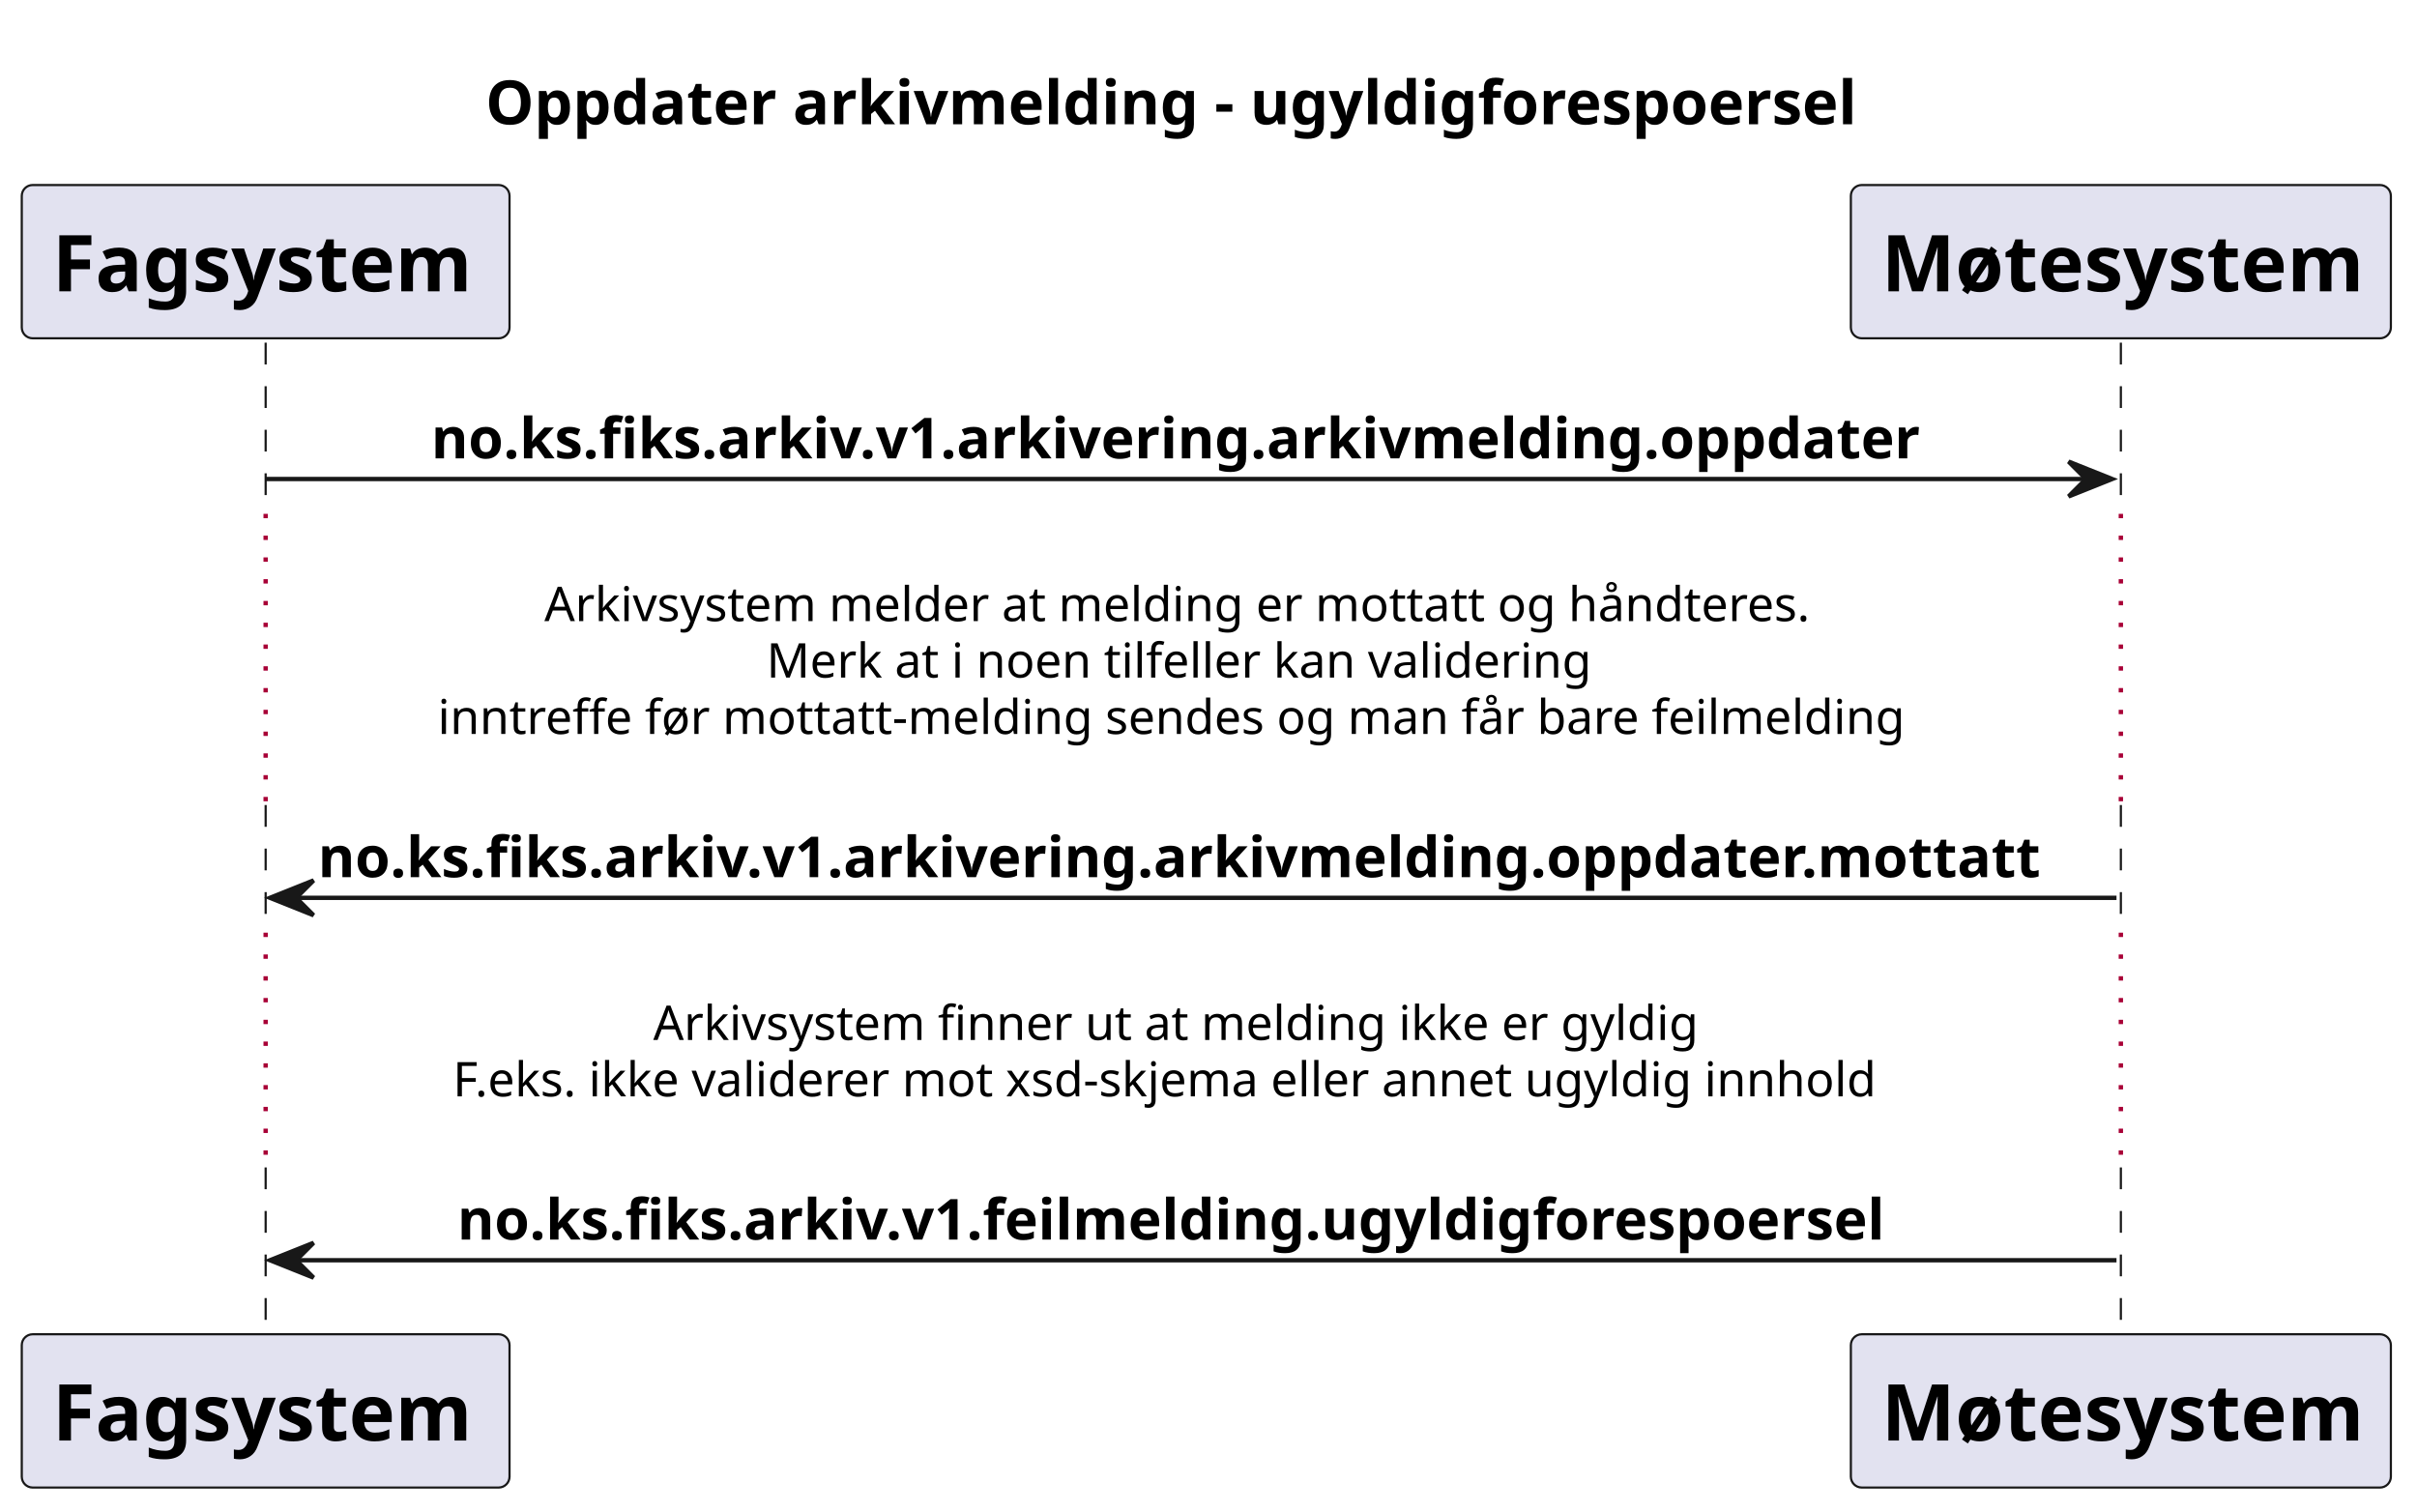
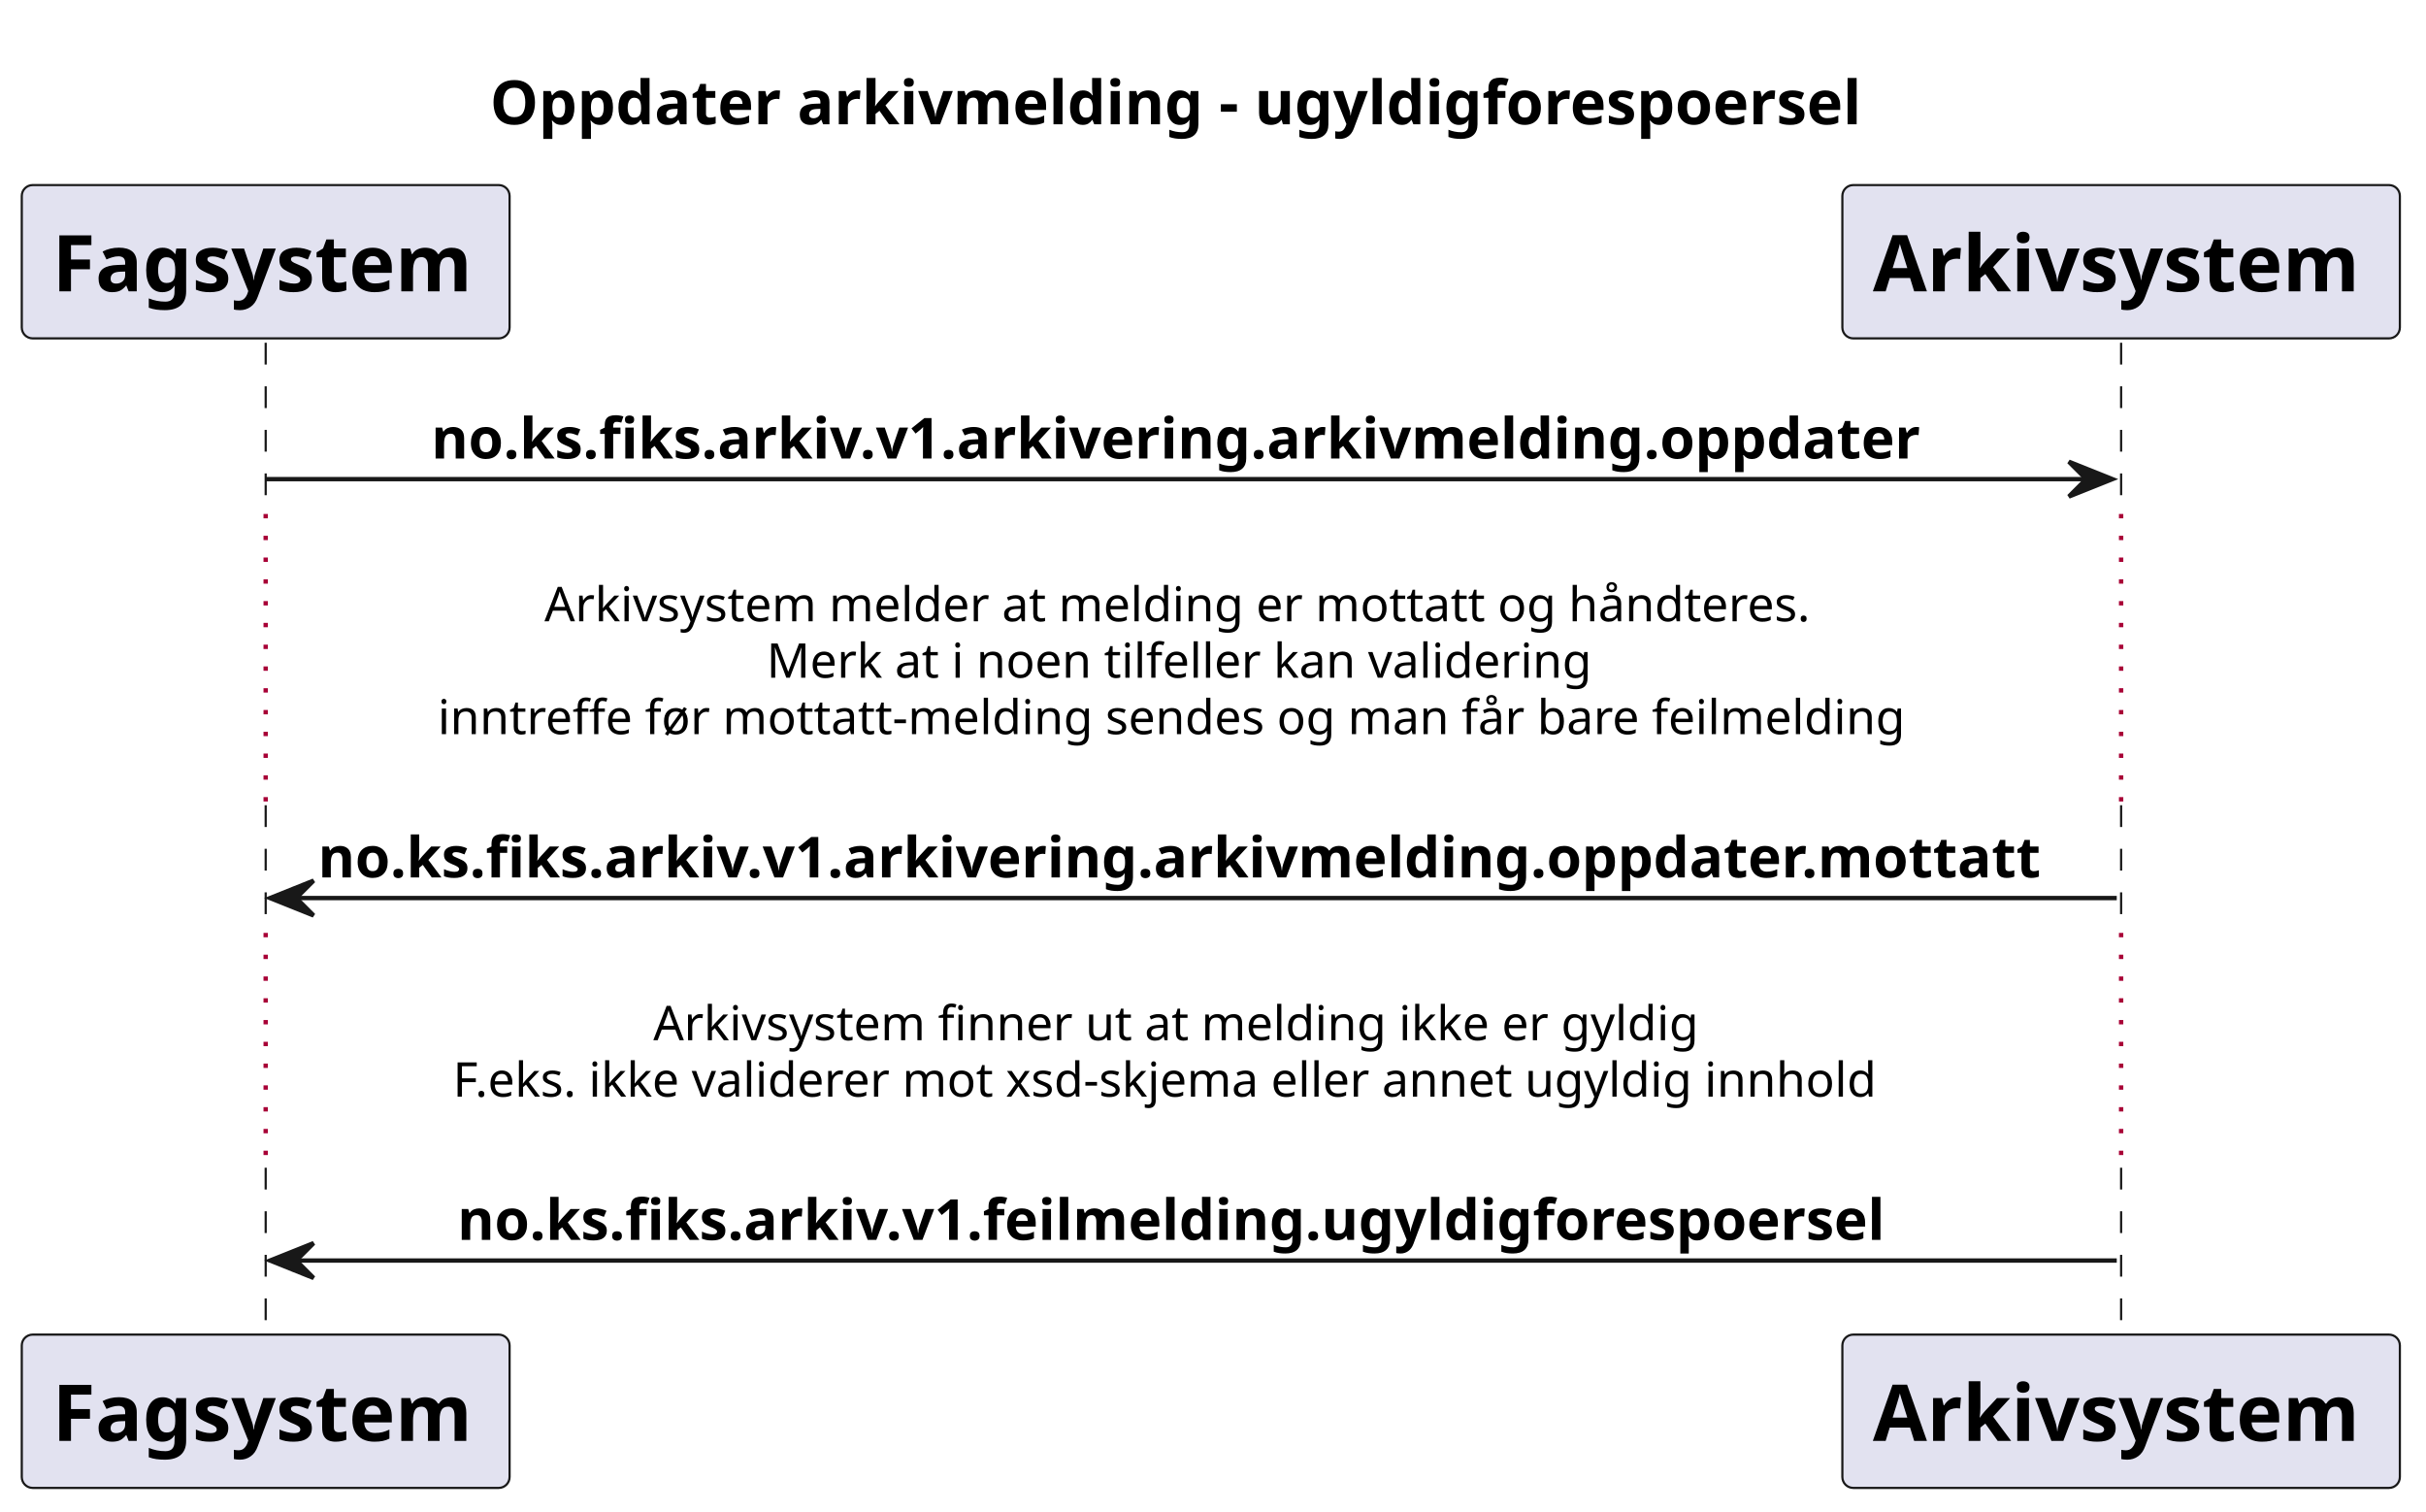
- <svg xmlns="http://www.w3.org/2000/svg" contentStyleType="text/css" height="347px" preserveAspectRatio="none" style="width:555px;height:347px;background:#FFFFFF;" version="1.1" viewBox="0 0 555 347" width="555px" zoomAndPan="magnify">
+ <svg xmlns="http://www.w3.org/2000/svg" contentStyleType="text/css" height="347px" preserveAspectRatio="none" style="width:557px;height:347px;background:#FFFFFF;" version="1.1" viewBox="0 0 557 347" width="557px" zoomAndPan="magnify">
  <defs />
  <g>
-     <text fill="#000000" font-family="sans-serif" font-size="14" font-weight="bold" lengthAdjust="spacing" textLength="330" x="111.5" y="28.535">Oppdater arkivmelding - ugyldigforespoersel</text>
+     <text fill="#000000" font-family="sans-serif" font-size="14" font-weight="bold" lengthAdjust="spacing" textLength="330" x="112.5" y="28.535">Oppdater arkivmelding - ugyldigforespoersel</text>
    <line style="stroke:#181818;stroke-width:0.5;stroke-dasharray:5.0,5.0;" x1="61" x2="61" y1="78.688" y2="117.998" />
    <line style="stroke:#A80036;stroke-width:1.0;stroke-dasharray:1.0,4.0;" x1="61" x2="61" y1="117.998" y2="184.863" />
    <line style="stroke:#181818;stroke-width:0.5;stroke-dasharray:5.0,5.0;" x1="61" x2="61" y1="184.863" y2="214.174" />
    <line style="stroke:#A80036;stroke-width:1.0;stroke-dasharray:1.0,4.0;" x1="61" x2="61" y1="214.174" y2="268.084" />
    <line style="stroke:#181818;stroke-width:0.5;stroke-dasharray:5.0,5.0;" x1="61" x2="61" y1="268.084" y2="307.394" />
    <line style="stroke:#181818;stroke-width:0.5;stroke-dasharray:5.0,5.0;" x1="487" x2="487" y1="78.688" y2="117.998" />
    <line style="stroke:#A80036;stroke-width:1.0;stroke-dasharray:1.0,4.0;" x1="487" x2="487" y1="117.998" y2="184.863" />
    <line style="stroke:#181818;stroke-width:0.5;stroke-dasharray:5.0,5.0;" x1="487" x2="487" y1="184.863" y2="214.174" />
    <line style="stroke:#A80036;stroke-width:1.0;stroke-dasharray:1.0,4.0;" x1="487" x2="487" y1="214.174" y2="268.084" />
    <line style="stroke:#181818;stroke-width:0.5;stroke-dasharray:5.0,5.0;" x1="487" x2="487" y1="268.084" y2="307.394" />
    <rect fill="#E2E2F0" height="35.199" rx="2.5" ry="2.5" style="stroke:#181818;stroke-width:0.5;" width="112" x="5" y="42.488" />
    <text fill="#000000" font-family="sans-serif" font-size="18" font-weight="bold" lengthAdjust="spacing" textLength="98" x="12" y="66.891">Fagsystem</text>
    <rect fill="#E2E2F0" height="35.199" rx="2.5" ry="2.5" style="stroke:#181818;stroke-width:0.5;" width="112" x="5" y="306.394" />
    <text fill="#000000" font-family="sans-serif" font-size="18" font-weight="bold" lengthAdjust="spacing" textLength="98" x="12" y="330.797">Fagsystem</text>
-     <rect fill="#E2E2F0" height="35.199" rx="2.5" ry="2.5" style="stroke:#181818;stroke-width:0.5;" width="124" x="425" y="42.488" />
-     <text fill="#000000" font-family="sans-serif" font-size="18" font-weight="bold" lengthAdjust="spacing" textLength="110" x="432" y="66.891">Møtesystem</text>
-     <rect fill="#E2E2F0" height="35.199" rx="2.5" ry="2.5" style="stroke:#181818;stroke-width:0.5;" width="124" x="425" y="306.394" />
-     <text fill="#000000" font-family="sans-serif" font-size="18" font-weight="bold" lengthAdjust="spacing" textLength="110" x="432" y="330.797">Møtesystem</text>
+     <rect fill="#E2E2F0" height="35.199" rx="2.5" ry="2.5" style="stroke:#181818;stroke-width:0.5;" width="128" x="423" y="42.488" />
+     <text fill="#000000" font-family="sans-serif" font-size="18" font-weight="bold" lengthAdjust="spacing" textLength="114" x="430" y="66.891">Arkivsystem</text>
+     <rect fill="#E2E2F0" height="35.199" rx="2.5" ry="2.5" style="stroke:#181818;stroke-width:0.5;" width="128" x="423" y="306.394" />
+     <text fill="#000000" font-family="sans-serif" font-size="18" font-weight="bold" lengthAdjust="spacing" textLength="114" x="430" y="330.797">Arkivsystem</text>
    <polygon fill="#181818" points="475,105.998,485,109.998,475,113.998,479,109.998" style="stroke:#181818;stroke-width:1.0;" />
    <line style="stroke:#181818;stroke-width:1.0;" x1="61" x2="481" y1="109.998" y2="109.998" />
    <text fill="#000000" font-family="sans-serif" font-size="13" font-weight="bold" lengthAdjust="spacing" textLength="350" x="99" y="105.256">no.ks.fiks.arkiv.v1.arkivering.arkivmelding.oppdater</text>
    <text fill="#000000" font-family="sans-serif" font-size="11" lengthAdjust="spacing" textLength="298" x="125" y="142.633">Arkivsystem melder at melding er mottatt og håndteres.</text>
    <text fill="#000000" font-family="sans-serif" font-size="11" lengthAdjust="spacing" textLength="193" x="176" y="155.588">Merk at i noen tilfeller kan validering</text>
    <text fill="#000000" font-family="sans-serif" font-size="11" lengthAdjust="spacing" textLength="347" x="100.5" y="168.543">inntreffe før mottatt-melding sendes og man får bare feilmelding</text>
    <polygon fill="#181818" points="72,202.174,62,206.174,72,210.174,68,206.174" style="stroke:#181818;stroke-width:1.0;" />
    <line style="stroke:#181818;stroke-width:1.0;" x1="66" x2="486" y1="206.174" y2="206.174" />
    <text fill="#000000" font-family="sans-serif" font-size="13" font-weight="bold" lengthAdjust="spacing" textLength="402" x="73" y="201.432">no.ks.fiks.arkiv.v1.arkivering.arkivmelding.oppdater.mottatt</text>
    <text fill="#000000" font-family="sans-serif" font-size="11" lengthAdjust="spacing" textLength="248" x="150" y="238.809">Arkivsystem finner ut at melding ikke er gyldig</text>
    <text fill="#000000" font-family="sans-serif" font-size="11" lengthAdjust="spacing" textLength="340" x="104" y="251.764">F.eks. ikke validerer mot xsd-skjema eller annet ugyldig innhold</text>
    <polygon fill="#181818" points="72,285.394,62,289.394,72,293.394,68,289.394" style="stroke:#181818;stroke-width:1.0;" />
    <line style="stroke:#181818;stroke-width:1.0;" x1="66" x2="486" y1="289.394" y2="289.394" />
    <text fill="#000000" font-family="sans-serif" font-size="13" font-weight="bold" lengthAdjust="spacing" textLength="338" x="105" y="284.652">no.ks.fiks.arkiv.v1.feilmelding.ugyldigforespoersel</text>
  </g>
</svg>
